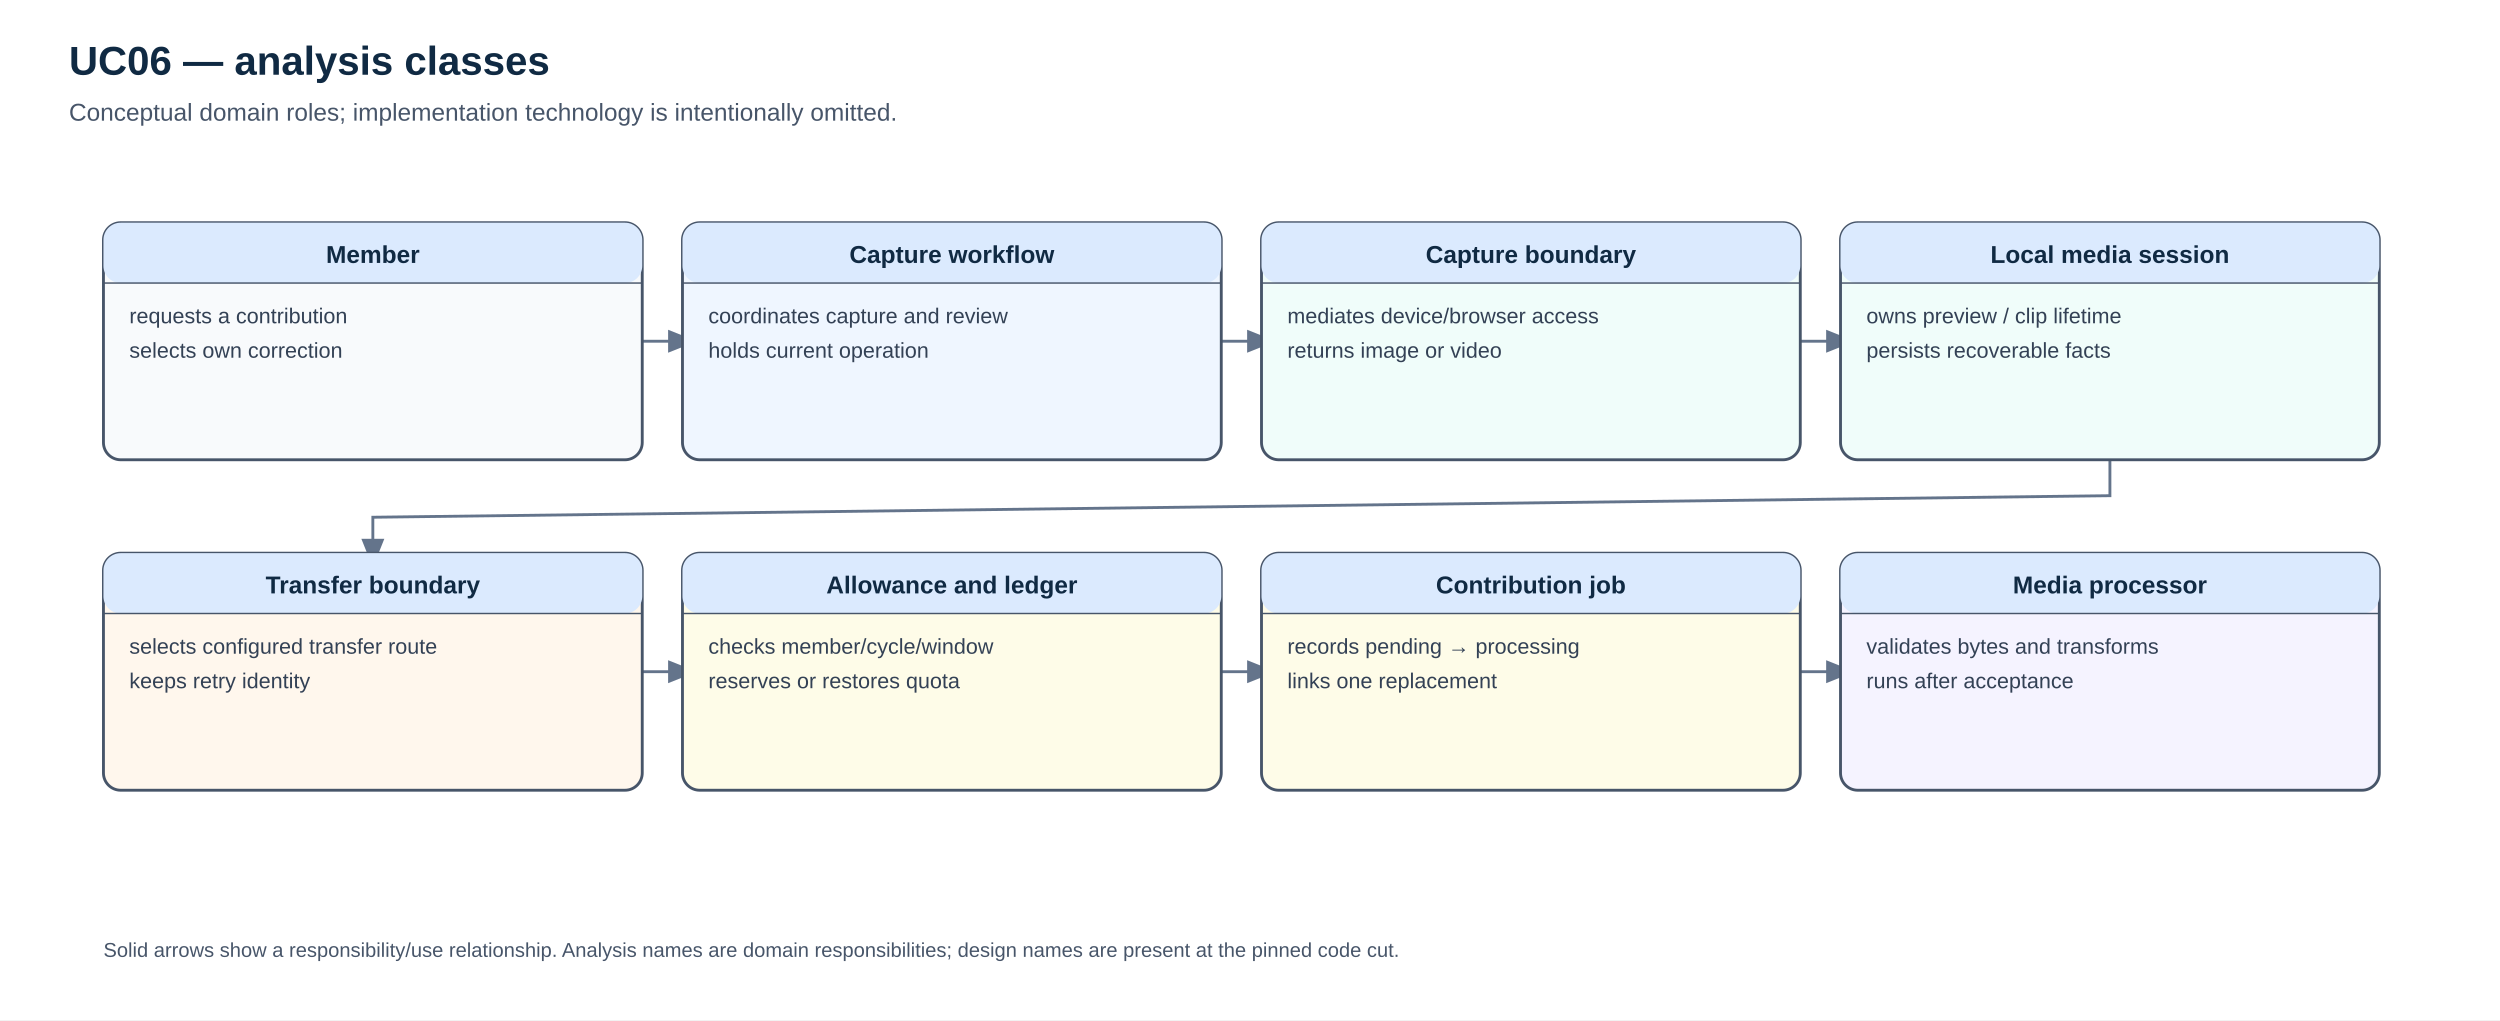
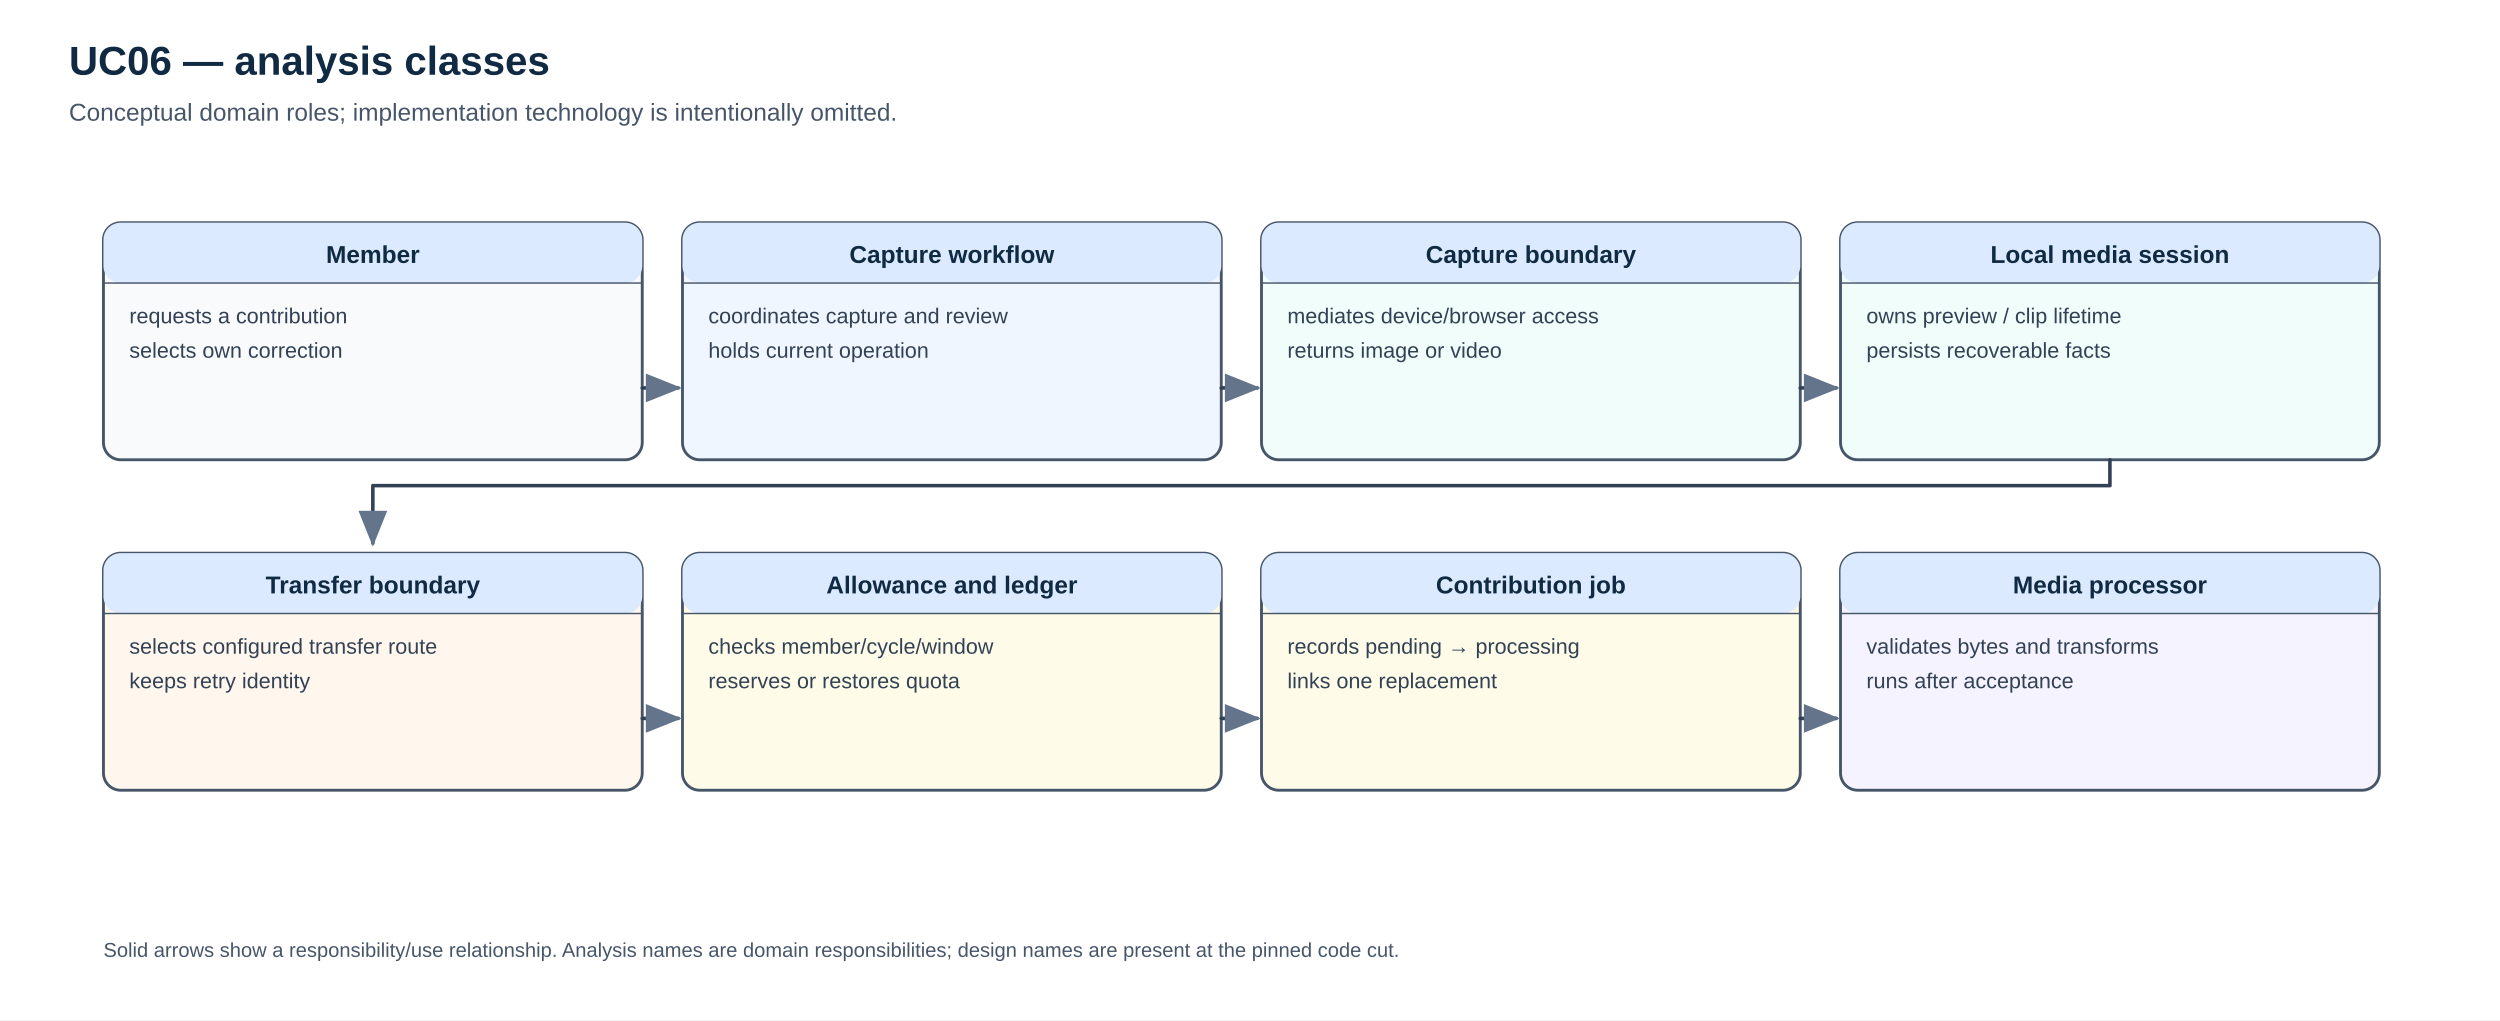
<svg xmlns="http://www.w3.org/2000/svg" width="1740" height="710" viewBox="0 0 1740 710" role="img" aria-labelledby="title desc">
  <defs>
    <marker id="arr" markerWidth="10" markerHeight="8" refX="9" refY="4" orient="auto">
      <path d="M0,0 L10,4 L0,8 z" fill="#64748b" />
    </marker>
  </defs>
  <rect width="100%" height="100%" fill="#fff" />
  <text x="48" y="52" font-family="Arial,sans-serif" font-size="28" font-weight="700" fill="#102a43">UC06 — analysis classes</text>
  <text x="48" y="84" font-family="Arial,sans-serif" font-size="17" fill="#475569">Conceptual domain roles; implementation technology is intentionally omitted.</text>
-   <path d="M439 237.5 L483 237.5" fill="none" stroke="#64748b" stroke-width="2" marker-end="url(#arr)" />
-   <path d="M842 237.5 L886 237.5" fill="none" stroke="#64748b" stroke-width="2" marker-end="url(#arr)" />
-   <path d="M1245 237.5 L1289 237.5" fill="none" stroke="#64748b" stroke-width="2" marker-end="url(#arr)" />
-   <path d="M1468.5 312 L1468.5 345 L259.5 360 L259.5 393" fill="none" stroke="#64748b" stroke-width="2" marker-end="url(#arr)" />
-   <path d="M439 467.5 L483 467.5" fill="none" stroke="#64748b" stroke-width="2" marker-end="url(#arr)" />
-   <path d="M842 467.5 L886 467.5" fill="none" stroke="#64748b" stroke-width="2" marker-end="url(#arr)" />
-   <path d="M1245 467.5 L1289 467.5" fill="none" stroke="#64748b" stroke-width="2" marker-end="url(#arr)" />
  <rect x="72" y="155" width="375" height="165" rx="12" fill="#f8fafc" stroke="#475569" stroke-width="2" />
  <rect x="72" y="155" width="375" height="42" rx="12" fill="#dbeafe" />
  <path d="M72 197 H447" stroke="#475569" />
  <text x="259.5" y="183" text-anchor="middle" font-family="Arial,sans-serif" font-size="17" font-weight="700" fill="#102a43">Member</text>
  <text x="90" y="225" font-family="Arial,sans-serif" font-size="15" fill="#334155">requests a contribution</text>
  <text x="90" y="249" font-family="Arial,sans-serif" font-size="15" fill="#334155">selects own correction</text>
  <rect x="475" y="155" width="375" height="165" rx="12" fill="#eff6ff" stroke="#475569" stroke-width="2" />
  <rect x="475" y="155" width="375" height="42" rx="12" fill="#dbeafe" />
  <path d="M475 197 H850" stroke="#475569" />
  <text x="662.5" y="183" text-anchor="middle" font-family="Arial,sans-serif" font-size="17" font-weight="700" fill="#102a43">Capture workflow</text>
  <text x="493" y="225" font-family="Arial,sans-serif" font-size="15" fill="#334155">coordinates capture and review</text>
  <text x="493" y="249" font-family="Arial,sans-serif" font-size="15" fill="#334155">holds current operation</text>
  <rect x="878" y="155" width="375" height="165" rx="12" fill="#f0fdfa" stroke="#475569" stroke-width="2" />
  <rect x="878" y="155" width="375" height="42" rx="12" fill="#dbeafe" />
  <path d="M878 197 H1253" stroke="#475569" />
  <text x="1065.5" y="183" text-anchor="middle" font-family="Arial,sans-serif" font-size="17" font-weight="700" fill="#102a43">Capture boundary</text>
  <text x="896" y="225" font-family="Arial,sans-serif" font-size="15" fill="#334155">mediates device/browser access</text>
  <text x="896" y="249" font-family="Arial,sans-serif" font-size="15" fill="#334155">returns image or video</text>
  <rect x="1281" y="155" width="375" height="165" rx="12" fill="#f0fdfa" stroke="#475569" stroke-width="2" />
  <rect x="1281" y="155" width="375" height="42" rx="12" fill="#dbeafe" />
  <path d="M1281 197 H1656" stroke="#475569" />
  <text x="1468.5" y="183" text-anchor="middle" font-family="Arial,sans-serif" font-size="17" font-weight="700" fill="#102a43">Local media session</text>
  <text x="1299" y="225" font-family="Arial,sans-serif" font-size="15" fill="#334155">owns preview / clip lifetime</text>
  <text x="1299" y="249" font-family="Arial,sans-serif" font-size="15" fill="#334155">persists recoverable facts</text>
  <rect x="72" y="385" width="375" height="165" rx="12" fill="#fff7ed" stroke="#475569" stroke-width="2" />
  <rect x="72" y="385" width="375" height="42" rx="12" fill="#dbeafe" />
  <path d="M72 427 H447" stroke="#475569" />
  <text x="259.5" y="413" text-anchor="middle" font-family="Arial,sans-serif" font-size="17" font-weight="700" fill="#102a43">Transfer boundary</text>
  <text x="90" y="455" font-family="Arial,sans-serif" font-size="15" fill="#334155">selects configured transfer route</text>
  <text x="90" y="479" font-family="Arial,sans-serif" font-size="15" fill="#334155">keeps retry identity</text>
  <rect x="475" y="385" width="375" height="165" rx="12" fill="#fefce8" stroke="#475569" stroke-width="2" />
  <rect x="475" y="385" width="375" height="42" rx="12" fill="#dbeafe" />
  <path d="M475 427 H850" stroke="#475569" />
  <text x="662.5" y="413" text-anchor="middle" font-family="Arial,sans-serif" font-size="17" font-weight="700" fill="#102a43">Allowance and ledger</text>
  <text x="493" y="455" font-family="Arial,sans-serif" font-size="15" fill="#334155">checks member/cycle/window</text>
  <text x="493" y="479" font-family="Arial,sans-serif" font-size="15" fill="#334155">reserves or restores quota</text>
  <rect x="878" y="385" width="375" height="165" rx="12" fill="#fefce8" stroke="#475569" stroke-width="2" />
  <rect x="878" y="385" width="375" height="42" rx="12" fill="#dbeafe" />
  <path d="M878 427 H1253" stroke="#475569" />
  <text x="1065.5" y="413" text-anchor="middle" font-family="Arial,sans-serif" font-size="17" font-weight="700" fill="#102a43">Contribution job</text>
  <text x="896" y="455" font-family="Arial,sans-serif" font-size="15" fill="#334155">records pending → processing</text>
  <text x="896" y="479" font-family="Arial,sans-serif" font-size="15" fill="#334155">links one replacement</text>
  <rect x="1281" y="385" width="375" height="165" rx="12" fill="#f5f3ff" stroke="#475569" stroke-width="2" />
  <rect x="1281" y="385" width="375" height="42" rx="12" fill="#dbeafe" />
  <path d="M1281 427 H1656" stroke="#475569" />
  <text x="1468.5" y="413" text-anchor="middle" font-family="Arial,sans-serif" font-size="17" font-weight="700" fill="#102a43">Media processor</text>
  <text x="1299" y="455" font-family="Arial,sans-serif" font-size="15" fill="#334155">validates bytes and transforms</text>
  <text x="1299" y="479" font-family="Arial,sans-serif" font-size="15" fill="#334155">runs after acceptance</text>
+   <g aria-label="Visible class associations">
+     <path d="M 447 270 H 472" fill="none" stroke="#334155" stroke-width="2.5" stroke-linecap="round" stroke-linejoin="round" marker-end="url(#arr)" />
+     <path d="M 850 270 H 875" fill="none" stroke="#334155" stroke-width="2.5" stroke-linecap="round" stroke-linejoin="round" marker-end="url(#arr)" />
+     <path d="M 1253 270 H 1278" fill="none" stroke="#334155" stroke-width="2.5" stroke-linecap="round" stroke-linejoin="round" marker-end="url(#arr)" />
+     <path d="M 1468.5 320 V 338 H 259.5 V 378" fill="none" stroke="#334155" stroke-width="2.5" stroke-linecap="round" stroke-linejoin="round" marker-end="url(#arr)" />
+     <path d="M 447 500 H 472" fill="none" stroke="#334155" stroke-width="2.5" stroke-linecap="round" stroke-linejoin="round" marker-end="url(#arr)" />
+     <path d="M 850 500 H 875" fill="none" stroke="#334155" stroke-width="2.5" stroke-linecap="round" stroke-linejoin="round" marker-end="url(#arr)" />
+     <path d="M 1253 500 H 1278" fill="none" stroke="#334155" stroke-width="2.5" stroke-linecap="round" stroke-linejoin="round" marker-end="url(#arr)" />
+   </g>
  <text x="72" y="666" font-family="Arial,sans-serif" font-size="14" fill="#475569">Solid arrows show a responsibility/use relationship. Analysis names are domain responsibilities; design names are present at the pinned code cut.</text>
</svg>
